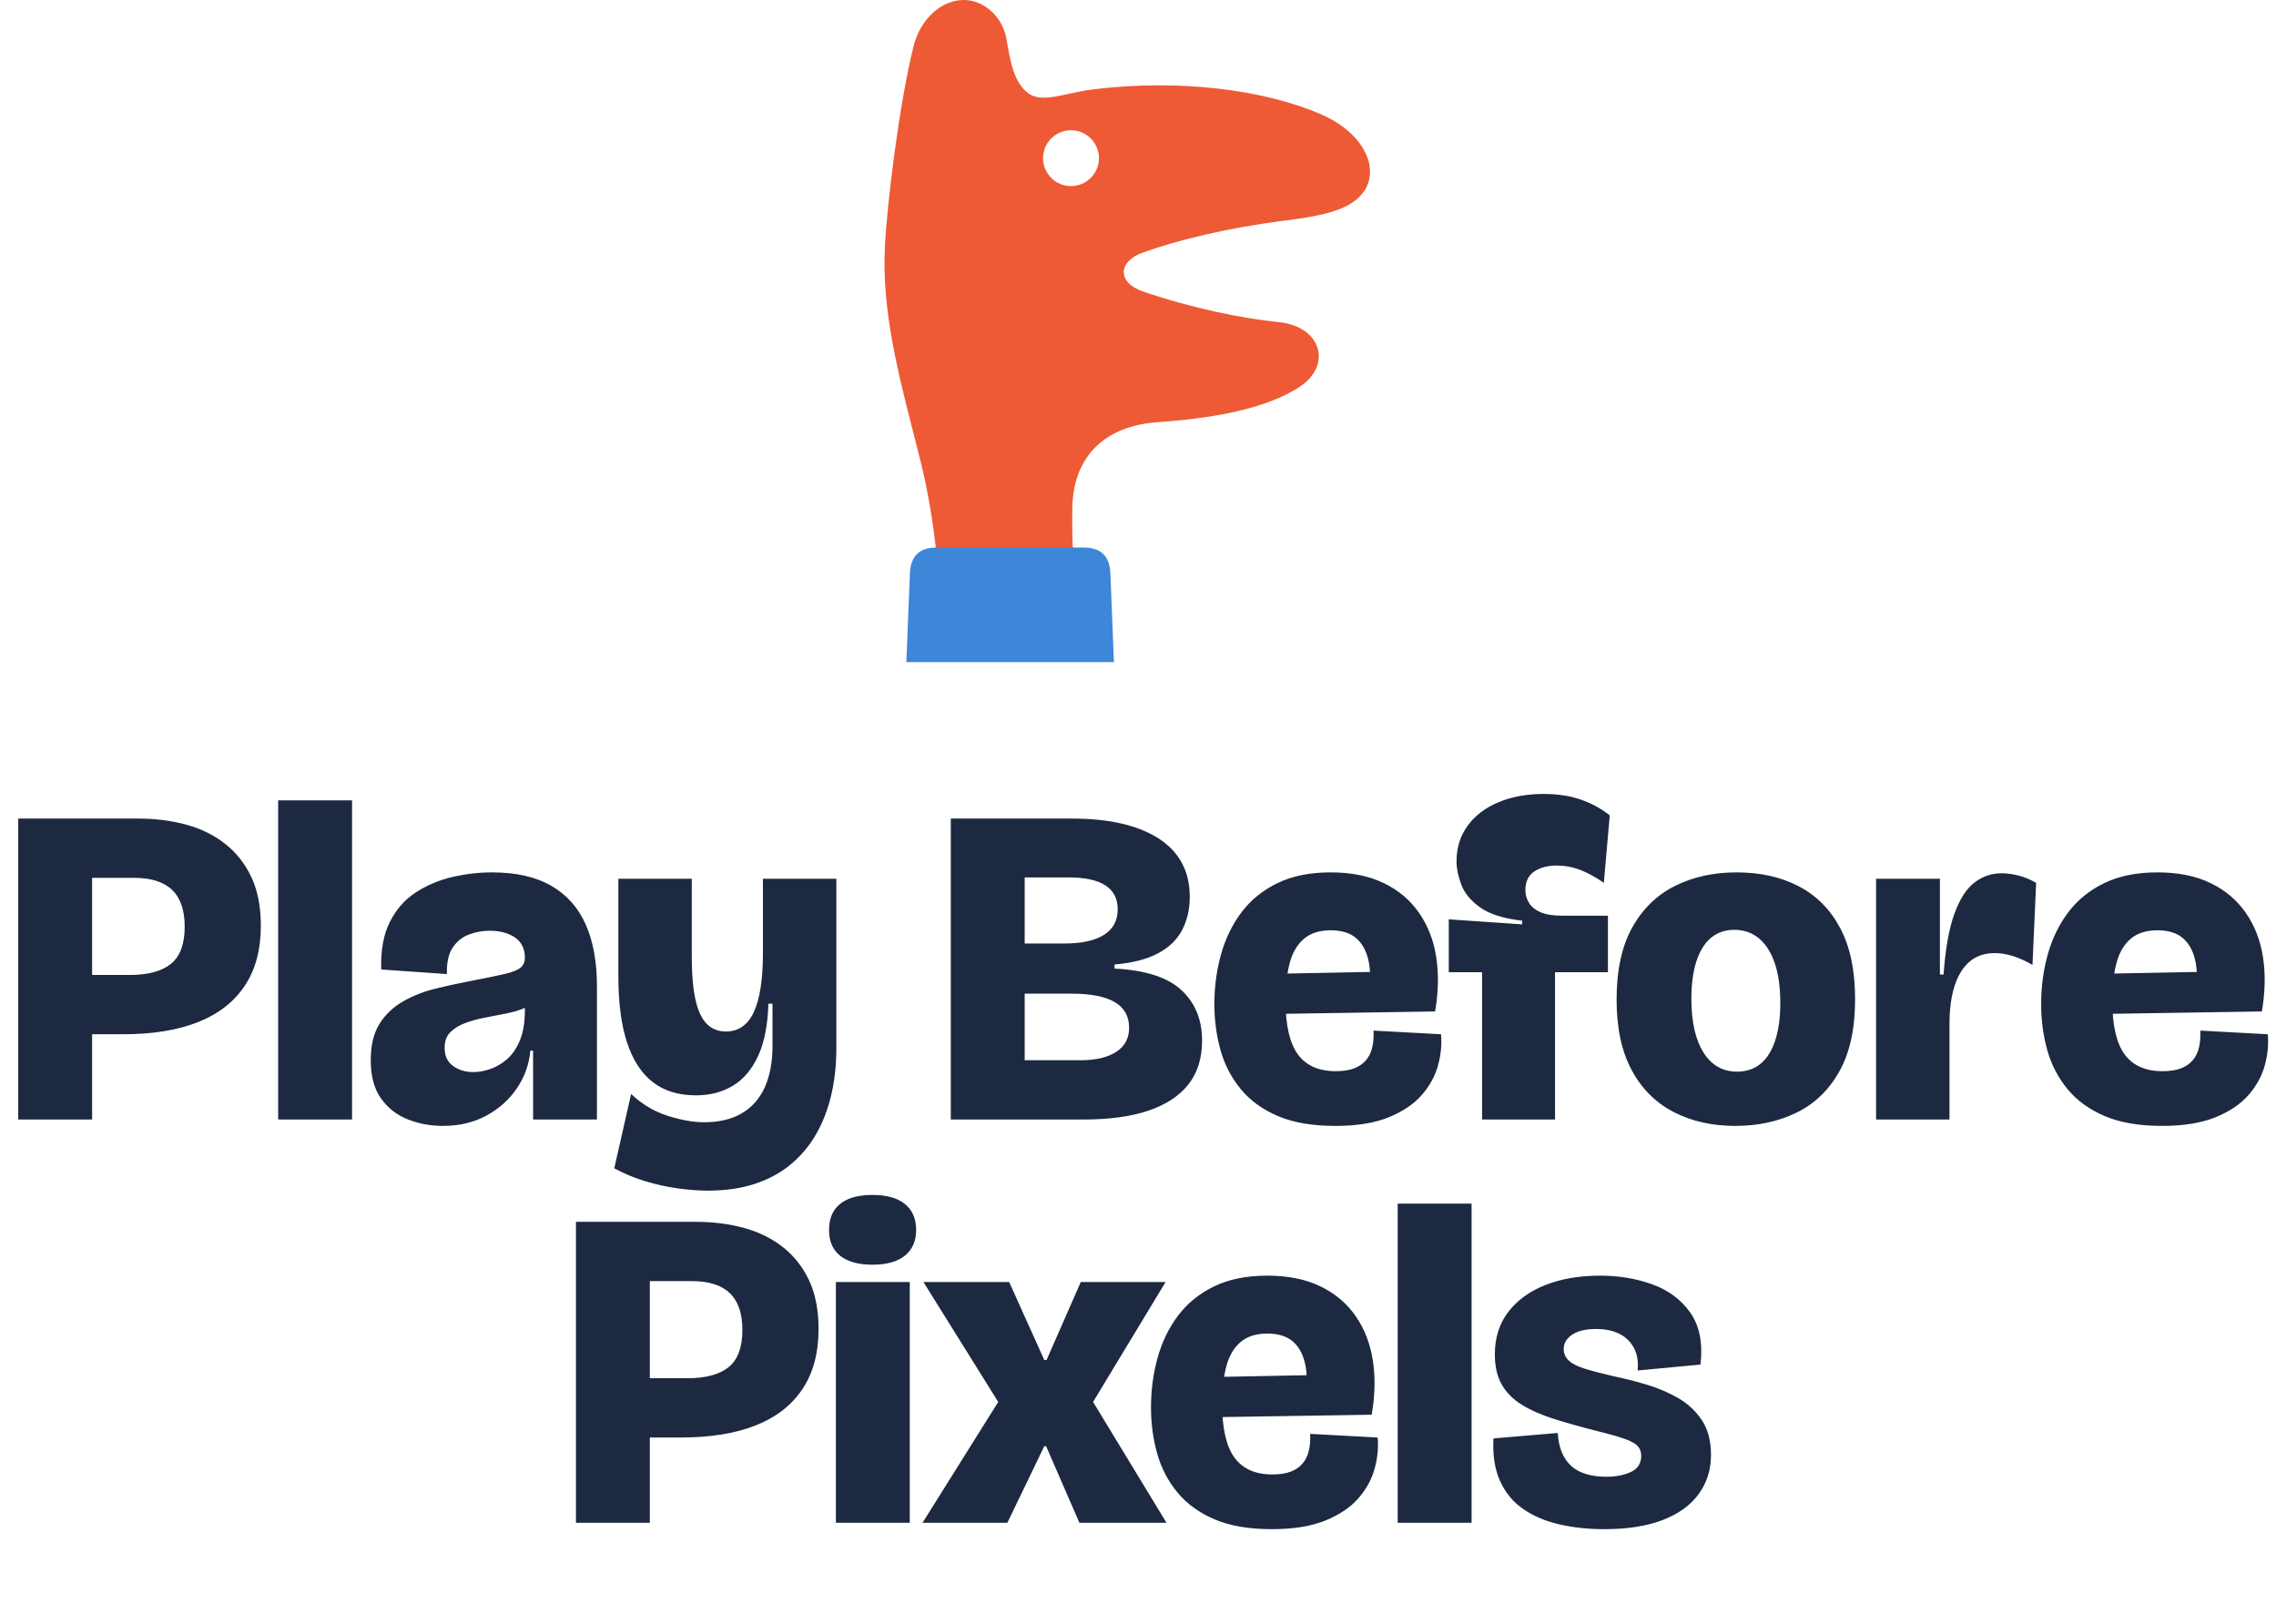
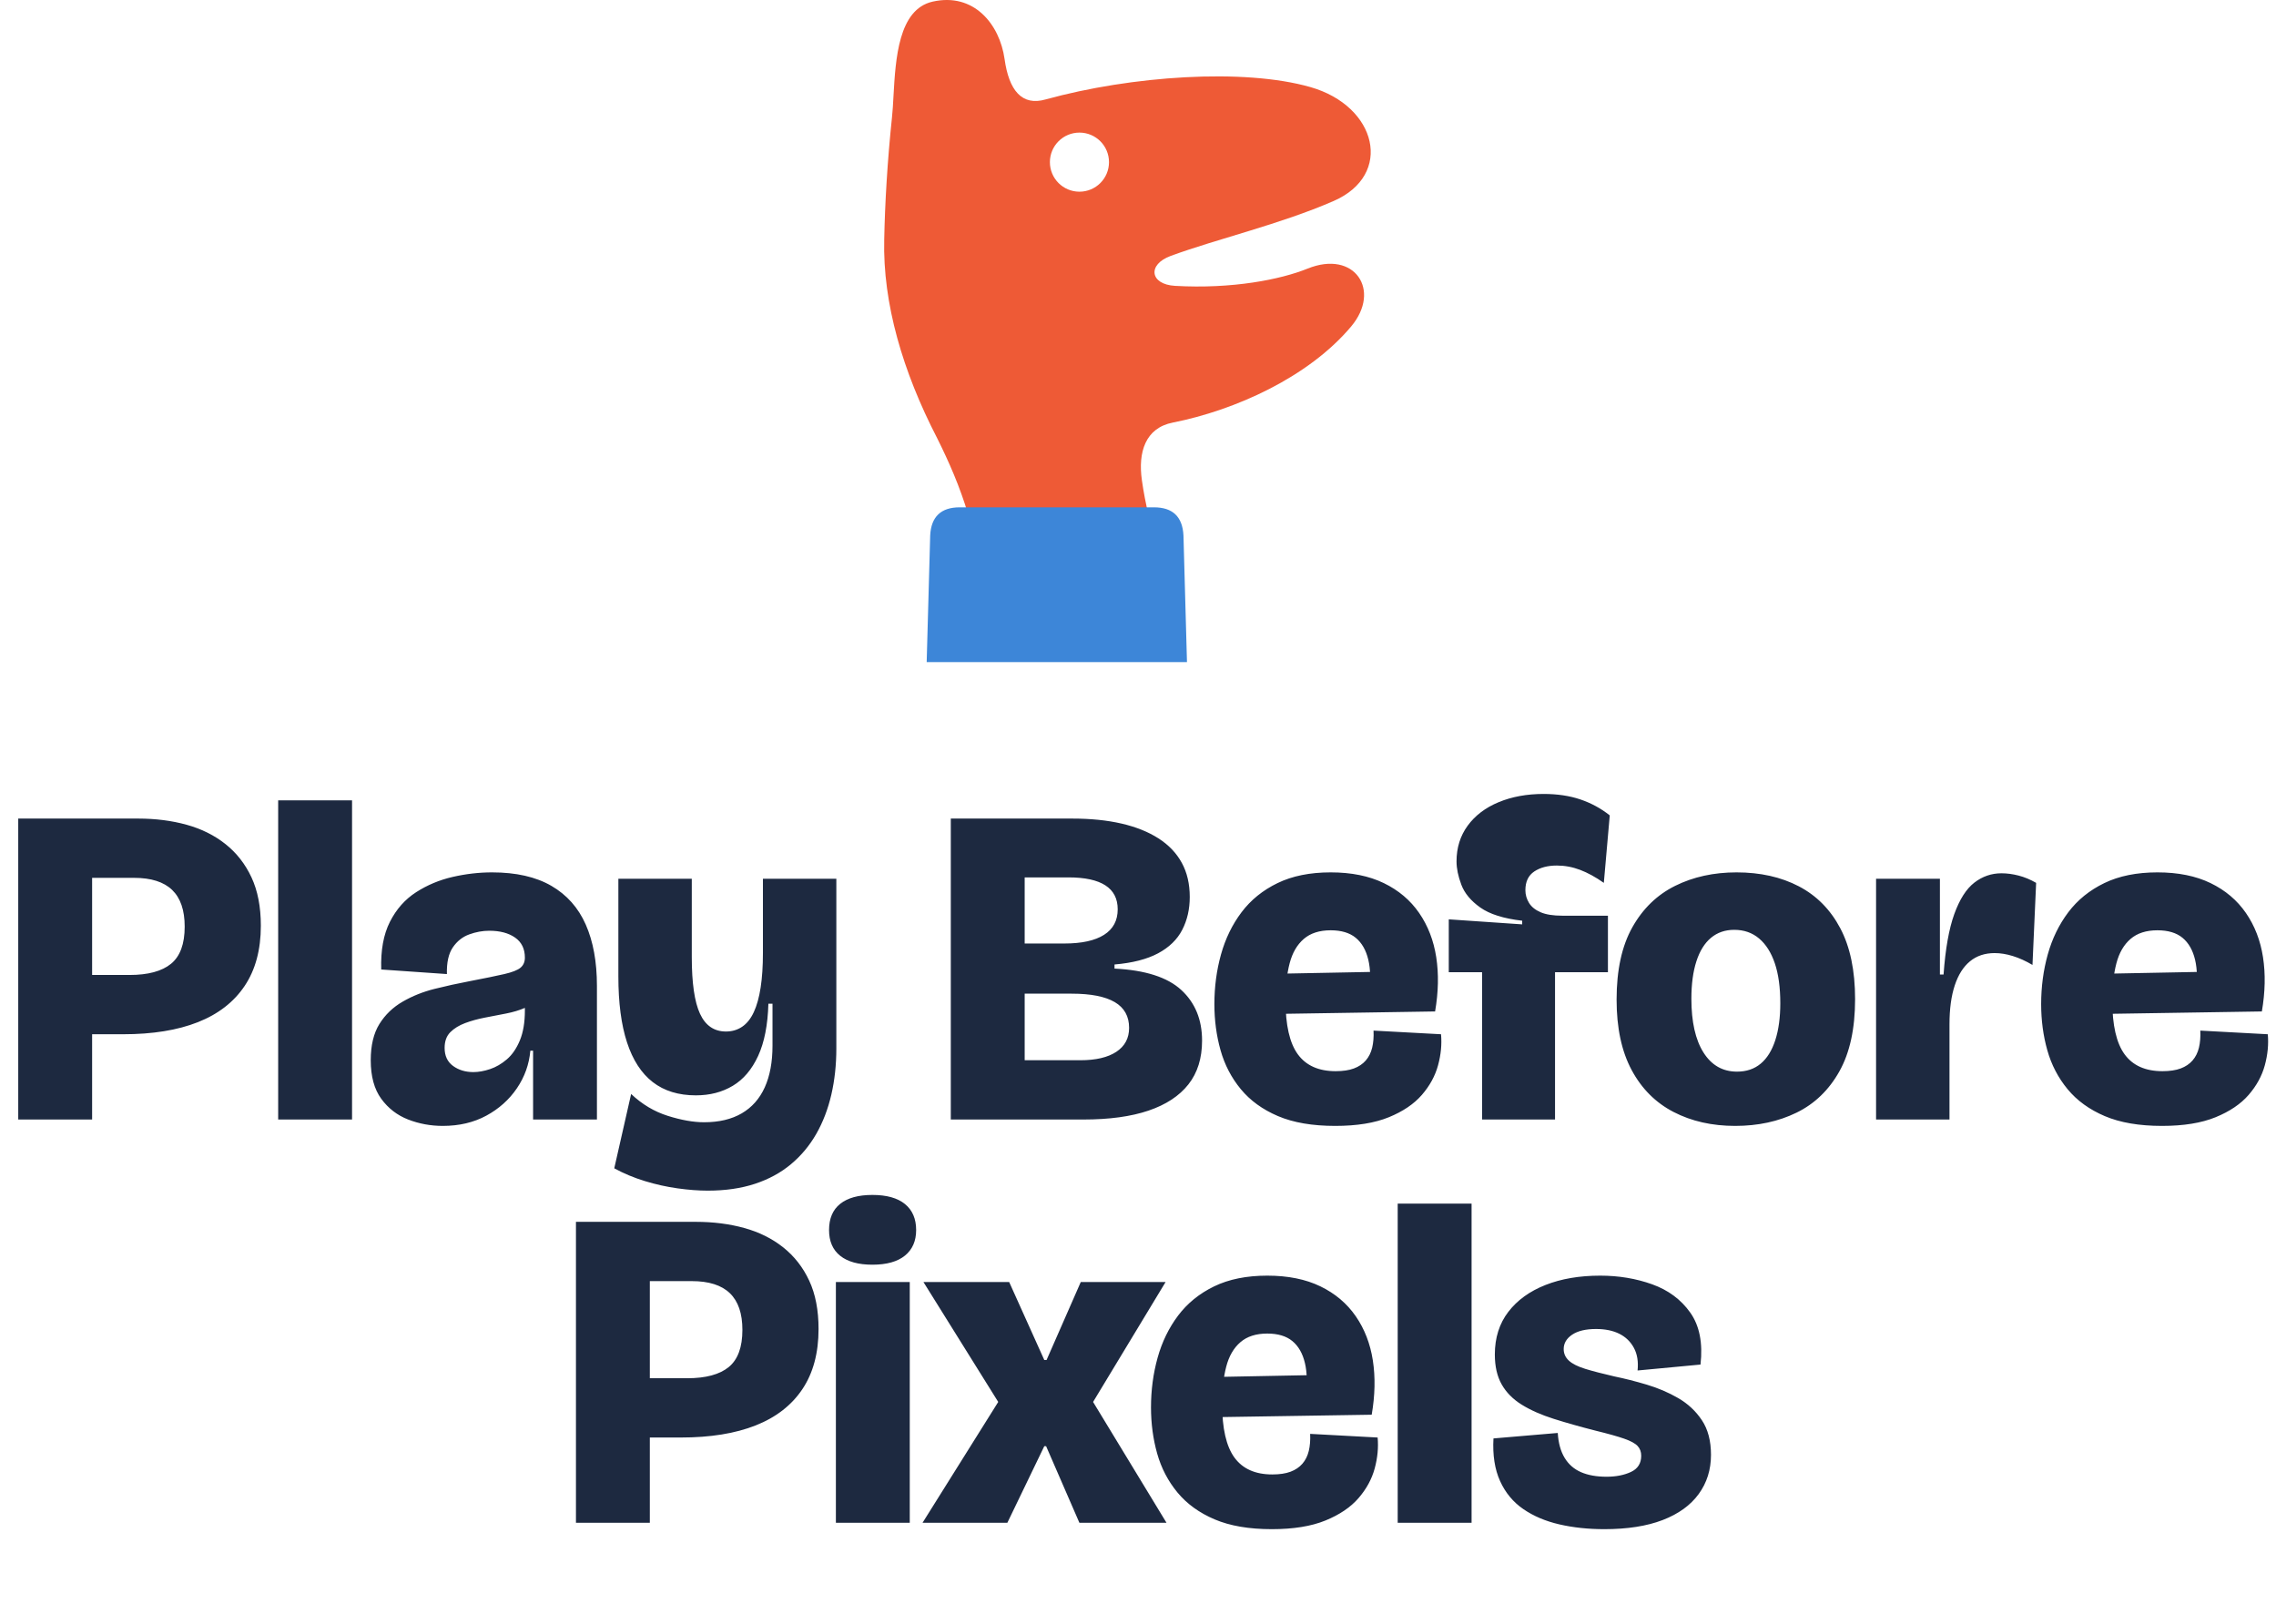
<svg xmlns="http://www.w3.org/2000/svg" viewBox="0 0 499.1 355.96" width="499.1" height="355.96" role="img" aria-label="Play Before Pixels">
-   <path fill="#EE5A36" d="M205.38 121.65C204.6 114.34 203.43 107.42 201.89 101.25C201.4 99.29 200.9 97.32 200.4 95.36C196.88 81.63 193.36 67.89 194.04 54.16C194.51 44.74 197.18 22.76 200.32 10.2C201.89 3.92 206.6 0 211.31 0C216.02 0 219.94 3.92 220.73 8.63C221.51 13.34 222.3 18.05 225.44 20.41C227.62 22.04 230.56 21.4 234.27 20.6C235.89 20.24 237.65 19.86 239.56 19.62C258.4 17.27 277.24 19.62 289.8 25.12C300.78 29.92 303.92 40.03 296.07 44.74C292.94 46.62 288.23 47.56 281.95 48.35C269.39 49.92 258.4 52.59 250.55 55.41C245.06 57.39 245.06 62 250.55 63.89C261.54 67.66 272.53 69.85 280.38 70.64C289.8 71.58 292.15 80.06 285.09 84.77C277.24 89.99 264.68 91.83 253.69 92.61C242.7 93.4 235.64 99.68 235.17 110.67C235.07 114.46 235.15 118.11 235.31 121.65L205.38 121.65ZM240.98 34.69C240.98 31.31 238.24 28.57 234.86 28.57C231.47 28.57 228.73 31.31 228.73 34.69C228.73 38.07 231.47 40.81 234.86 40.81C238.24 40.81 240.98 38.07 240.98 34.69Z" />
-   <path fill="#3D86D8" d="M198.75 145.2L199.54 125.58Q199.85 120.08 205.34 120.08L237.68 120.08Q243.18 120.08 243.49 125.58L244.27 145.2L198.75 145.2Z" />
+   <path fill="#EE5A36" d="M212.3 112.8C210.47 106.69 208.12 101.34 205.48 96.04C197.98 81.51 193.55 66.56 193.9 52.48C194.05 44.67 194.6 35.25 195.6 25.76C195.75 24.39 195.84 22.8 195.93 21.09C196.39 12.91 197 2.06 204.5 0.36C213.56 -1.69 219.21 5.31 220.29 12.94C221.25 19.82 224.08 23.32 229.32 21.8C248.07 16.63 272.75 14.92 287.36 19.1C301.97 23.27 305.65 38.34 292.43 44.09C280.69 49.2 267.11 52.32 256.73 56.12C251.55 58.02 252.16 62.37 257.66 62.69C270.22 63.41 280.83 61.3 286.73 58.91C297.05 54.74 302.97 63.64 296.3 71.59C286.96 82.72 270.84 89.97 257.2 92.67C251.13 93.86 249.54 99.19 250.4 105.3C250.79 108.09 251.3 110.53 251.79 112.8L212.3 112.8ZM243.19 35.56C243.19 31.98 240.29 29.08 236.71 29.08C233.13 29.08 230.23 31.98 230.23 35.56C230.23 39.14 233.13 42.04 236.71 42.04C240.29 42.04 243.19 39.14 243.19 35.56Z" />
+   <path fill="#3D86D8" d="M203.21 145.2L203.98 117.43Q204.29 111.26 210.46 111.26L253.04 111.26Q259.21 111.26 259.52 117.43L260.29 145.2L203.21 145.2Z" />
  <path fill="#1D2940" d="M16.1 226.82V213.82H28.4Q34.5 213.82 37.5 211.37Q40.5 208.92 40.5 203.22Q40.5 197.82 37.75 195.17Q35 192.52 29.4 192.52H16.1V179.52H30.3Q36 179.52 40.9 180.87Q45.8 182.22 49.45 185.12Q53.1 188.02 55.15 192.42Q57.2 196.82 57.2 203.02Q57.2 210.92 53.65 216.22Q50.1 221.52 43.4 224.17Q36.7 226.82 27 226.82ZM4 245.52V179.52H20.2V245.52ZM61 245.52V175.52H77.2V245.52ZM97.1 246.92Q93.1 246.92 89.5 245.52Q85.9 244.12 83.6 240.97Q81.3 237.82 81.3 232.52Q81.3 227.62 83.2 224.57Q85.1 221.52 88.3 219.67Q91.5 217.82 95.3 216.87Q99.1 215.92 102.8 215.22Q108 214.22 110.6 213.62Q113.2 213.02 114.15 212.22Q115.1 211.42 115.1 210.02Q115.1 207.12 112.95 205.62Q110.8 204.12 107.3 204.12Q105.1 204.12 102.9 204.92Q100.7 205.72 99.3 207.77Q97.9 209.82 98 213.62L83.6 212.62Q83.4 206.32 85.5 202.17Q87.6 198.02 91.25 195.67Q94.9 193.32 99.25 192.32Q103.6 191.32 107.9 191.32Q115.8 191.32 120.9 194.27Q126 197.22 128.45 202.77Q130.9 208.32 130.9 216.22V225.62Q130.9 228.92 130.9 232.27Q130.9 235.62 130.9 238.92Q130.9 242.22 130.9 245.52H116.9Q116.9 241.92 116.9 238.22Q116.9 234.52 116.9 230.42H116.3Q115.9 234.92 113.35 238.67Q110.8 242.42 106.65 244.67Q102.5 246.92 97.1 246.92ZM103.8 235.12Q105.5 235.12 107.45 234.47Q109.4 233.82 111.15 232.32Q112.9 230.82 114 228.17Q115.1 225.52 115.1 221.62V219.22L117.8 218.92Q117 220.22 115.15 221.02Q113.3 221.82 111 222.27Q108.7 222.72 106.35 223.17Q104 223.62 102 224.37Q100 225.12 98.75 226.37Q97.5 227.62 97.5 229.82Q97.5 232.42 99.35 233.77Q101.2 235.12 103.8 235.12ZM155.2 261.12Q152.2 261.12 148.6 260.62Q145 260.12 141.4 259.02Q137.8 257.92 134.7 256.22L138.4 239.92Q142 243.32 146.45 244.72Q150.9 246.12 154.4 246.12Q159.3 246.12 162.65 244.17Q166 242.22 167.7 238.47Q169.4 234.72 169.4 229.32V220.12H168.5Q168.3 227.12 166.25 231.57Q164.2 236.02 160.7 238.12Q157.2 240.22 152.6 240.22Q146.9 240.22 143.15 237.32Q139.4 234.42 137.5 228.62Q135.6 222.82 135.6 214.12V192.72H151.7V209.92Q151.7 218.42 153.5 222.32Q155.3 226.22 159.2 226.22Q161.2 226.22 162.75 225.17Q164.3 224.12 165.3 221.97Q166.3 219.82 166.8 216.57Q167.3 213.32 167.3 209.02V192.72H183.4V229.92Q183.4 235.32 182.3 240.07Q181.2 244.82 179 248.67Q176.8 252.52 173.45 255.32Q170.1 258.12 165.55 259.62Q161 261.12 155.2 261.12ZM208.5 245.52V179.52H235.1Q241.2 179.52 245.95 180.62Q250.7 181.72 254.05 183.87Q257.4 186.02 259.15 189.22Q260.9 192.42 260.9 196.72Q260.9 200.72 259.25 203.92Q257.6 207.12 253.95 209.07Q250.3 211.02 244.4 211.52V212.42Q254.5 212.92 259.05 217.12Q263.6 221.32 263.6 228.22Q263.6 234.02 260.6 237.82Q257.6 241.62 251.85 243.57Q246.1 245.52 237.6 245.52ZM224.7 232.52H236.9Q242 232.52 244.8 230.67Q247.6 228.82 247.6 225.42Q247.6 221.62 244.45 219.77Q241.3 217.92 235 217.92H224.7ZM224.7 206.92H233.4Q239.1 206.92 242.1 205.02Q245.1 203.12 245.1 199.42Q245.1 195.92 242.4 194.17Q239.7 192.42 234.3 192.42H224.7ZM292.8 246.92Q285.3 246.92 280.25 244.77Q275.2 242.62 272.1 238.87Q269 235.12 267.65 230.32Q266.3 225.52 266.3 220.22Q266.3 214.52 267.75 209.32Q269.2 204.12 272.25 200.07Q275.3 196.02 280.15 193.67Q285 191.32 291.8 191.32Q298.6 191.32 303.45 193.67Q308.3 196.02 311.2 200.22Q314.1 204.42 314.95 209.92Q315.8 215.42 314.7 221.82L276.4 222.42V213.62L302.3 213.12L300.2 218.22Q300.8 213.62 300.05 210.47Q299.3 207.32 297.3 205.67Q295.3 204.02 291.8 204.02Q288.1 204.02 285.9 205.92Q283.7 207.82 282.8 211.27Q281.9 214.72 281.9 219.42Q281.9 227.52 284.6 231.22Q287.3 234.92 292.9 234.92Q295.3 234.92 296.9 234.32Q298.5 233.72 299.5 232.57Q300.5 231.42 300.9 229.77Q301.3 228.12 301.2 226.02L316 226.82Q316.3 230.12 315.35 233.62Q314.4 237.12 311.8 240.12Q309.2 243.12 304.55 245.02Q299.9 246.92 292.8 246.92ZM325 245.52V213.22H317.7V201.62L333.8 202.72V201.92Q327.7 201.22 324.6 199.02Q321.5 196.82 320.45 194.02Q319.4 191.22 319.4 188.92Q319.4 184.42 321.85 181.07Q324.3 177.72 328.65 175.92Q333 174.12 338.5 174.12Q343 174.12 346.55 175.32Q350.1 176.52 353 178.82L351.7 193.62Q349 191.72 346.5 190.77Q344 189.82 341.4 189.82Q338.4 189.82 336.45 191.12Q334.5 192.42 334.5 195.22Q334.5 196.72 335.3 198.02Q336.1 199.32 337.85 200.07Q339.6 200.82 342.6 200.82H352.6V213.22H341V245.52ZM380.5 246.92Q372.9 246.92 367 243.87Q361.1 240.82 357.8 234.67Q354.5 228.52 354.5 219.22Q354.5 209.52 357.95 203.37Q361.4 197.22 367.35 194.27Q373.3 191.32 380.8 191.32Q388.6 191.32 394.45 194.37Q400.3 197.42 403.55 203.57Q406.8 209.72 406.8 219.12Q406.8 228.82 403.35 234.97Q399.9 241.12 393.95 244.02Q388 246.92 380.5 246.92ZM380.9 235.02Q384 235.02 386.1 233.27Q388.2 231.52 389.3 228.12Q390.4 224.72 390.4 220.02Q390.4 214.82 389.2 211.27Q388 207.72 385.75 205.82Q383.5 203.92 380.3 203.92Q377.3 203.92 375.2 205.67Q373.1 207.42 372 210.82Q370.9 214.22 370.9 219.02Q370.9 226.62 373.55 230.82Q376.2 235.02 380.9 235.02ZM411.4 245.52V216.82V192.72H425.4V213.72H426.2Q426.8 205.32 428.55 200.47Q430.3 195.62 432.95 193.57Q435.6 191.52 438.9 191.52Q440.7 191.52 442.65 192.02Q444.6 192.52 446.5 193.62L445.7 211.62Q443.5 210.32 441.4 209.67Q439.3 209.02 437.4 209.02Q434.2 209.02 432 210.82Q429.8 212.62 428.65 216.12Q427.5 219.62 427.5 224.62V245.52ZM474.1 246.92Q466.6 246.92 461.55 244.77Q456.5 242.62 453.4 238.87Q450.3 235.12 448.95 230.32Q447.6 225.52 447.6 220.22Q447.6 214.52 449.05 209.32Q450.5 204.12 453.55 200.07Q456.6 196.02 461.45 193.67Q466.3 191.32 473.1 191.32Q479.9 191.32 484.75 193.67Q489.6 196.02 492.5 200.22Q495.4 204.42 496.25 209.92Q497.1 215.42 496 221.82L457.7 222.42V213.62L483.6 213.12L481.5 218.22Q482.1 213.62 481.35 210.47Q480.6 207.32 478.6 205.67Q476.6 204.02 473.1 204.02Q469.4 204.02 467.2 205.92Q465 207.82 464.1 211.27Q463.2 214.72 463.2 219.42Q463.2 227.52 465.9 231.22Q468.6 234.92 474.2 234.92Q476.6 234.92 478.2 234.32Q479.8 233.72 480.8 232.57Q481.8 231.42 482.2 229.77Q482.6 228.12 482.5 226.02L497.3 226.82Q497.6 230.12 496.65 233.62Q495.7 237.12 493.1 240.12Q490.5 243.12 485.85 245.02Q481.2 246.92 474.1 246.92ZM138.4 315.26V302.26H150.7Q156.8 302.26 159.8 299.81Q162.8 297.36 162.8 291.66Q162.8 286.26 160.05 283.61Q157.3 280.96 151.7 280.96H138.4V267.96H152.6Q158.3 267.96 163.2 269.31Q168.1 270.66 171.75 273.56Q175.4 276.46 177.45 280.86Q179.5 285.26 179.5 291.46Q179.5 299.36 175.95 304.66Q172.4 309.96 165.7 312.61Q159 315.26 149.3 315.26ZM126.3 333.96V267.96H142.5V333.96ZM183.3 333.96V281.16H199.5V333.96ZM191.3 277.36Q186.7 277.36 184.25 275.41Q181.8 273.46 181.8 269.76Q181.8 265.96 184.25 264.01Q186.7 262.06 191.3 262.06Q196 262.06 198.45 264.06Q200.9 266.06 200.9 269.76Q200.9 273.36 198.45 275.36Q196 277.36 191.3 277.36ZM202.3 333.96 218.9 307.46 202.5 281.16H221.3L229 298.26H229.5L237 281.16H255.6L239.7 307.46L255.8 333.96H236.7L229.4 317.16H229L220.9 333.96ZM278.9 335.36Q271.4 335.36 266.35 333.21Q261.3 331.06 258.2 327.31Q255.1 323.56 253.75 318.76Q252.4 313.96 252.4 308.66Q252.4 302.96 253.85 297.76Q255.3 292.56 258.35 288.51Q261.4 284.46 266.25 282.11Q271.1 279.76 277.9 279.76Q284.7 279.76 289.55 282.11Q294.4 284.46 297.3 288.66Q300.2 292.86 301.05 298.36Q301.9 303.86 300.8 310.26L262.5 310.86V302.06L288.4 301.56L286.3 306.66Q286.9 302.06 286.15 298.91Q285.4 295.76 283.4 294.11Q281.4 292.46 277.9 292.46Q274.2 292.46 272 294.36Q269.8 296.26 268.9 299.71Q268 303.16 268 307.86Q268 315.96 270.7 319.66Q273.4 323.36 279 323.36Q281.4 323.36 283 322.76Q284.6 322.16 285.6 321.01Q286.6 319.86 287 318.21Q287.4 316.56 287.3 314.46L302.1 315.26Q302.4 318.56 301.45 322.06Q300.5 325.56 297.9 328.56Q295.3 331.56 290.65 333.46Q286 335.36 278.9 335.36ZM306.5 333.96V263.96H322.7V333.96ZM351.8 335.36Q346.5 335.36 341.95 334.31Q337.4 333.26 334.05 330.96Q330.7 328.66 328.95 324.81Q327.2 320.96 327.5 315.46L341.6 314.26Q341.8 317.56 343.1 319.71Q344.4 321.86 346.7 322.86Q349 323.86 352.3 323.86Q355.4 323.86 357.65 322.81Q359.9 321.76 359.9 319.26Q359.9 317.96 359.1 317.11Q358.3 316.26 356.15 315.51Q354 314.76 349.9 313.76Q344.8 312.46 340.7 311.16Q336.6 309.86 333.7 308.06Q330.8 306.26 329.3 303.61Q327.8 300.96 327.8 297.06Q327.8 291.56 330.75 287.71Q333.7 283.86 338.9 281.81Q344.1 279.76 350.9 279.76Q357 279.76 362.3 281.66Q367.6 283.56 370.65 287.86Q373.7 292.16 372.9 299.26L359.1 300.56Q359.4 297.66 358.3 295.61Q357.2 293.56 355.1 292.51Q353 291.46 350 291.46Q346.6 291.46 344.75 292.71Q342.9 293.96 342.9 295.86Q342.9 297.36 344.05 298.41Q345.2 299.46 347.65 300.21Q350.1 300.96 354 301.86Q357.4 302.56 361.1 303.66Q364.8 304.76 368 306.61Q371.2 308.46 373.2 311.46Q375.2 314.46 375.2 319.06Q375.2 323.96 372.5 327.66Q369.8 331.36 364.6 333.36Q359.4 335.36 351.8 335.36Z" />
</svg>
